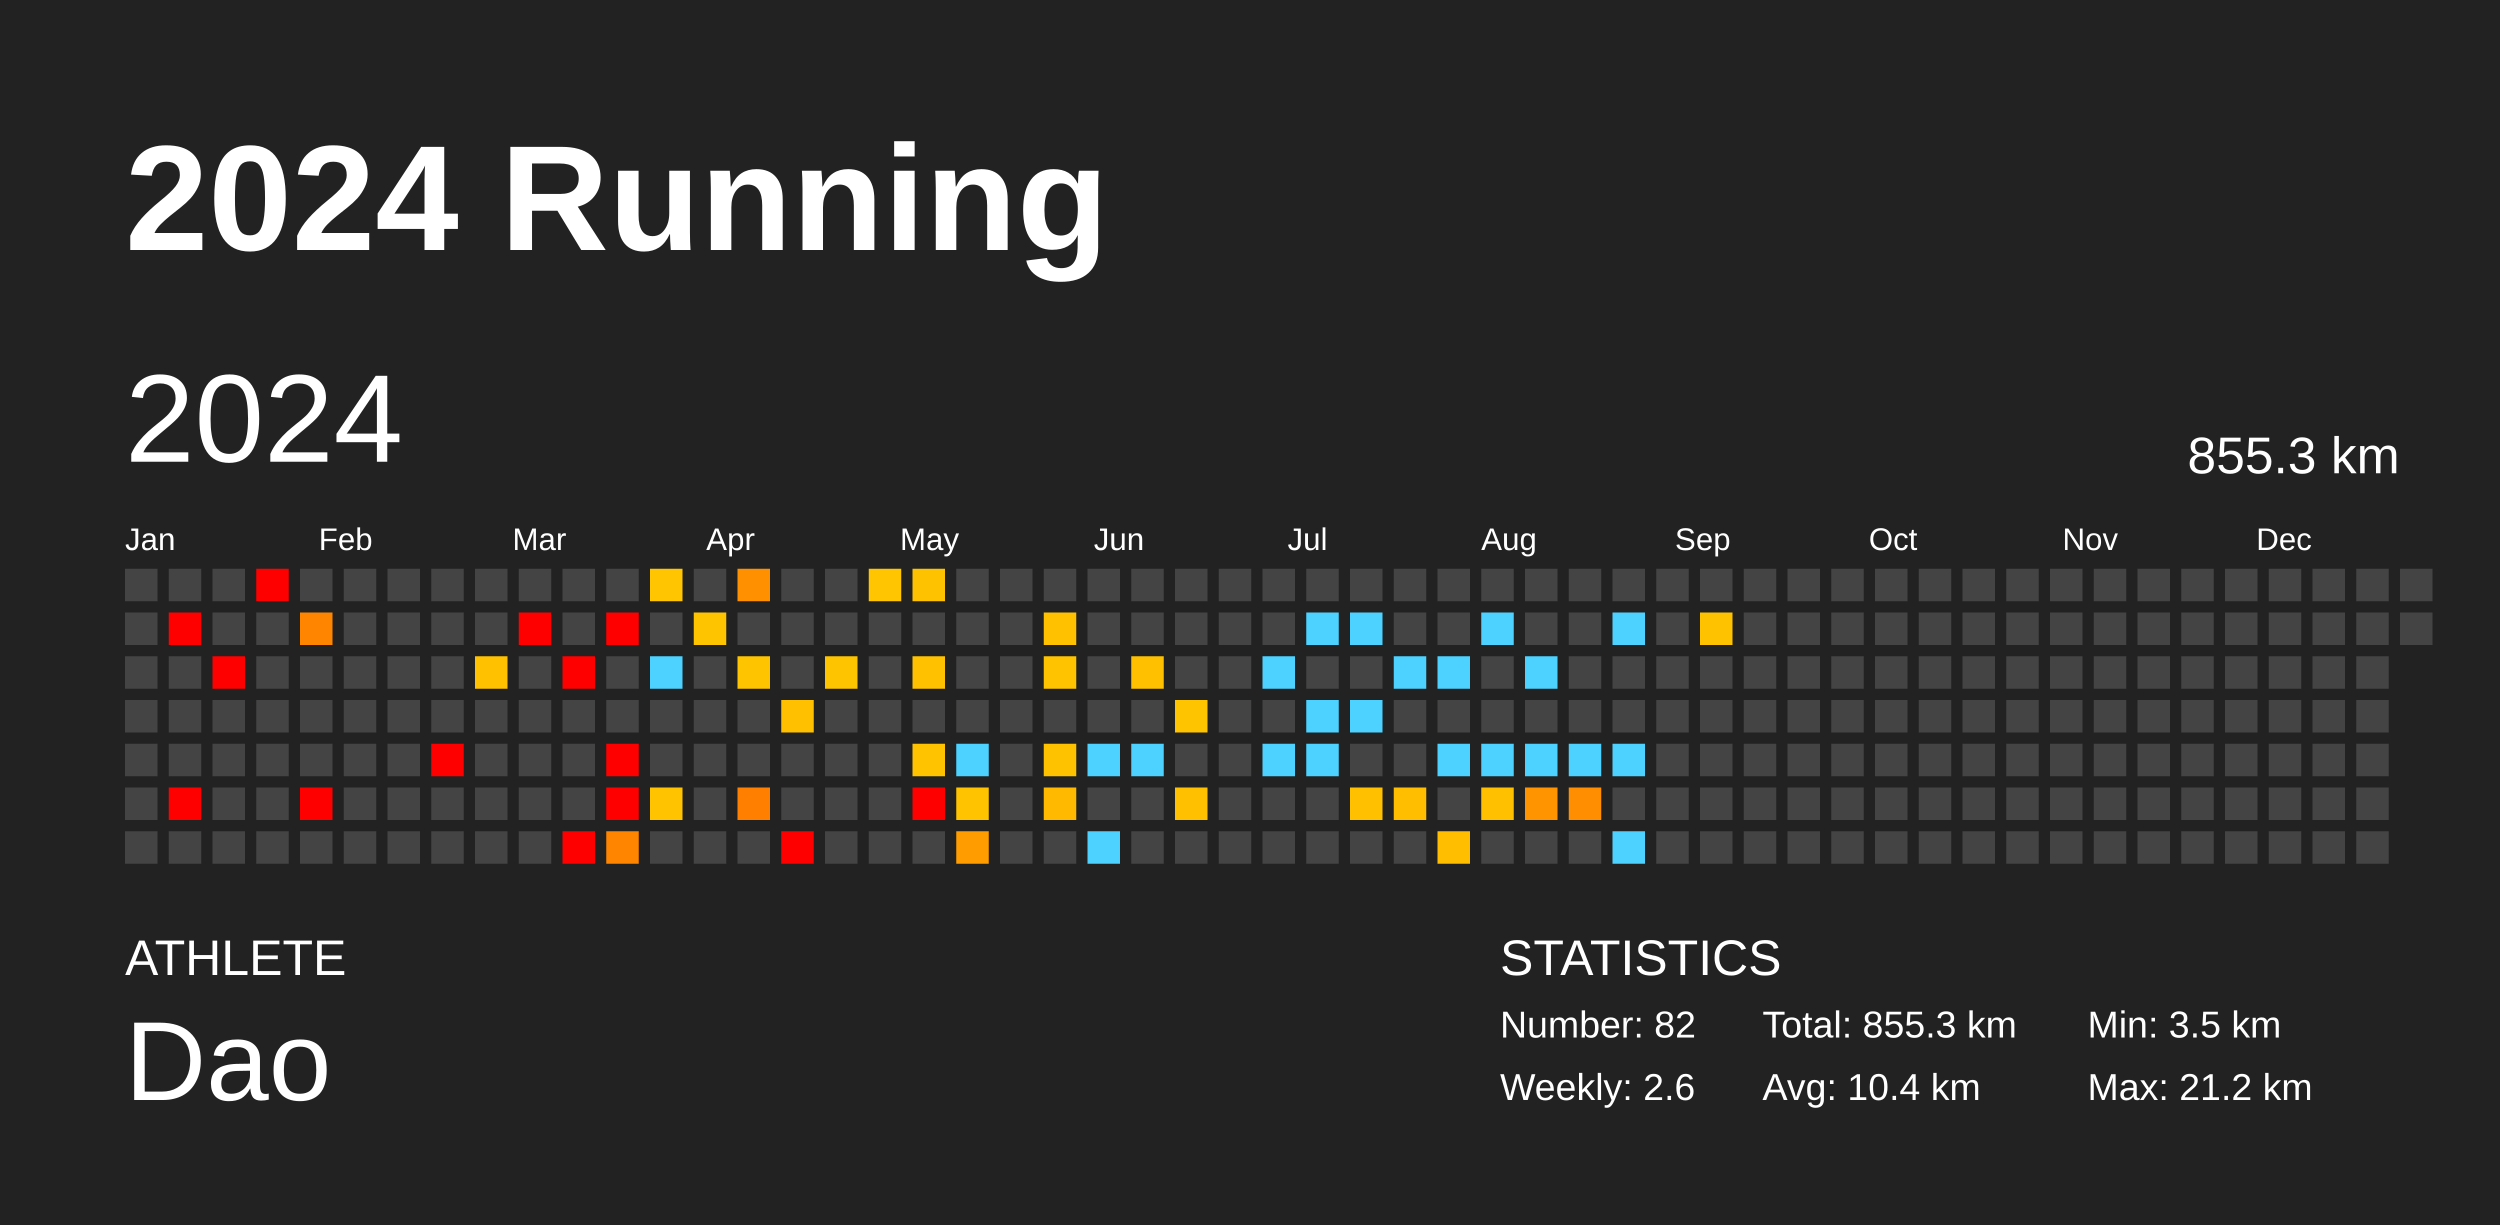
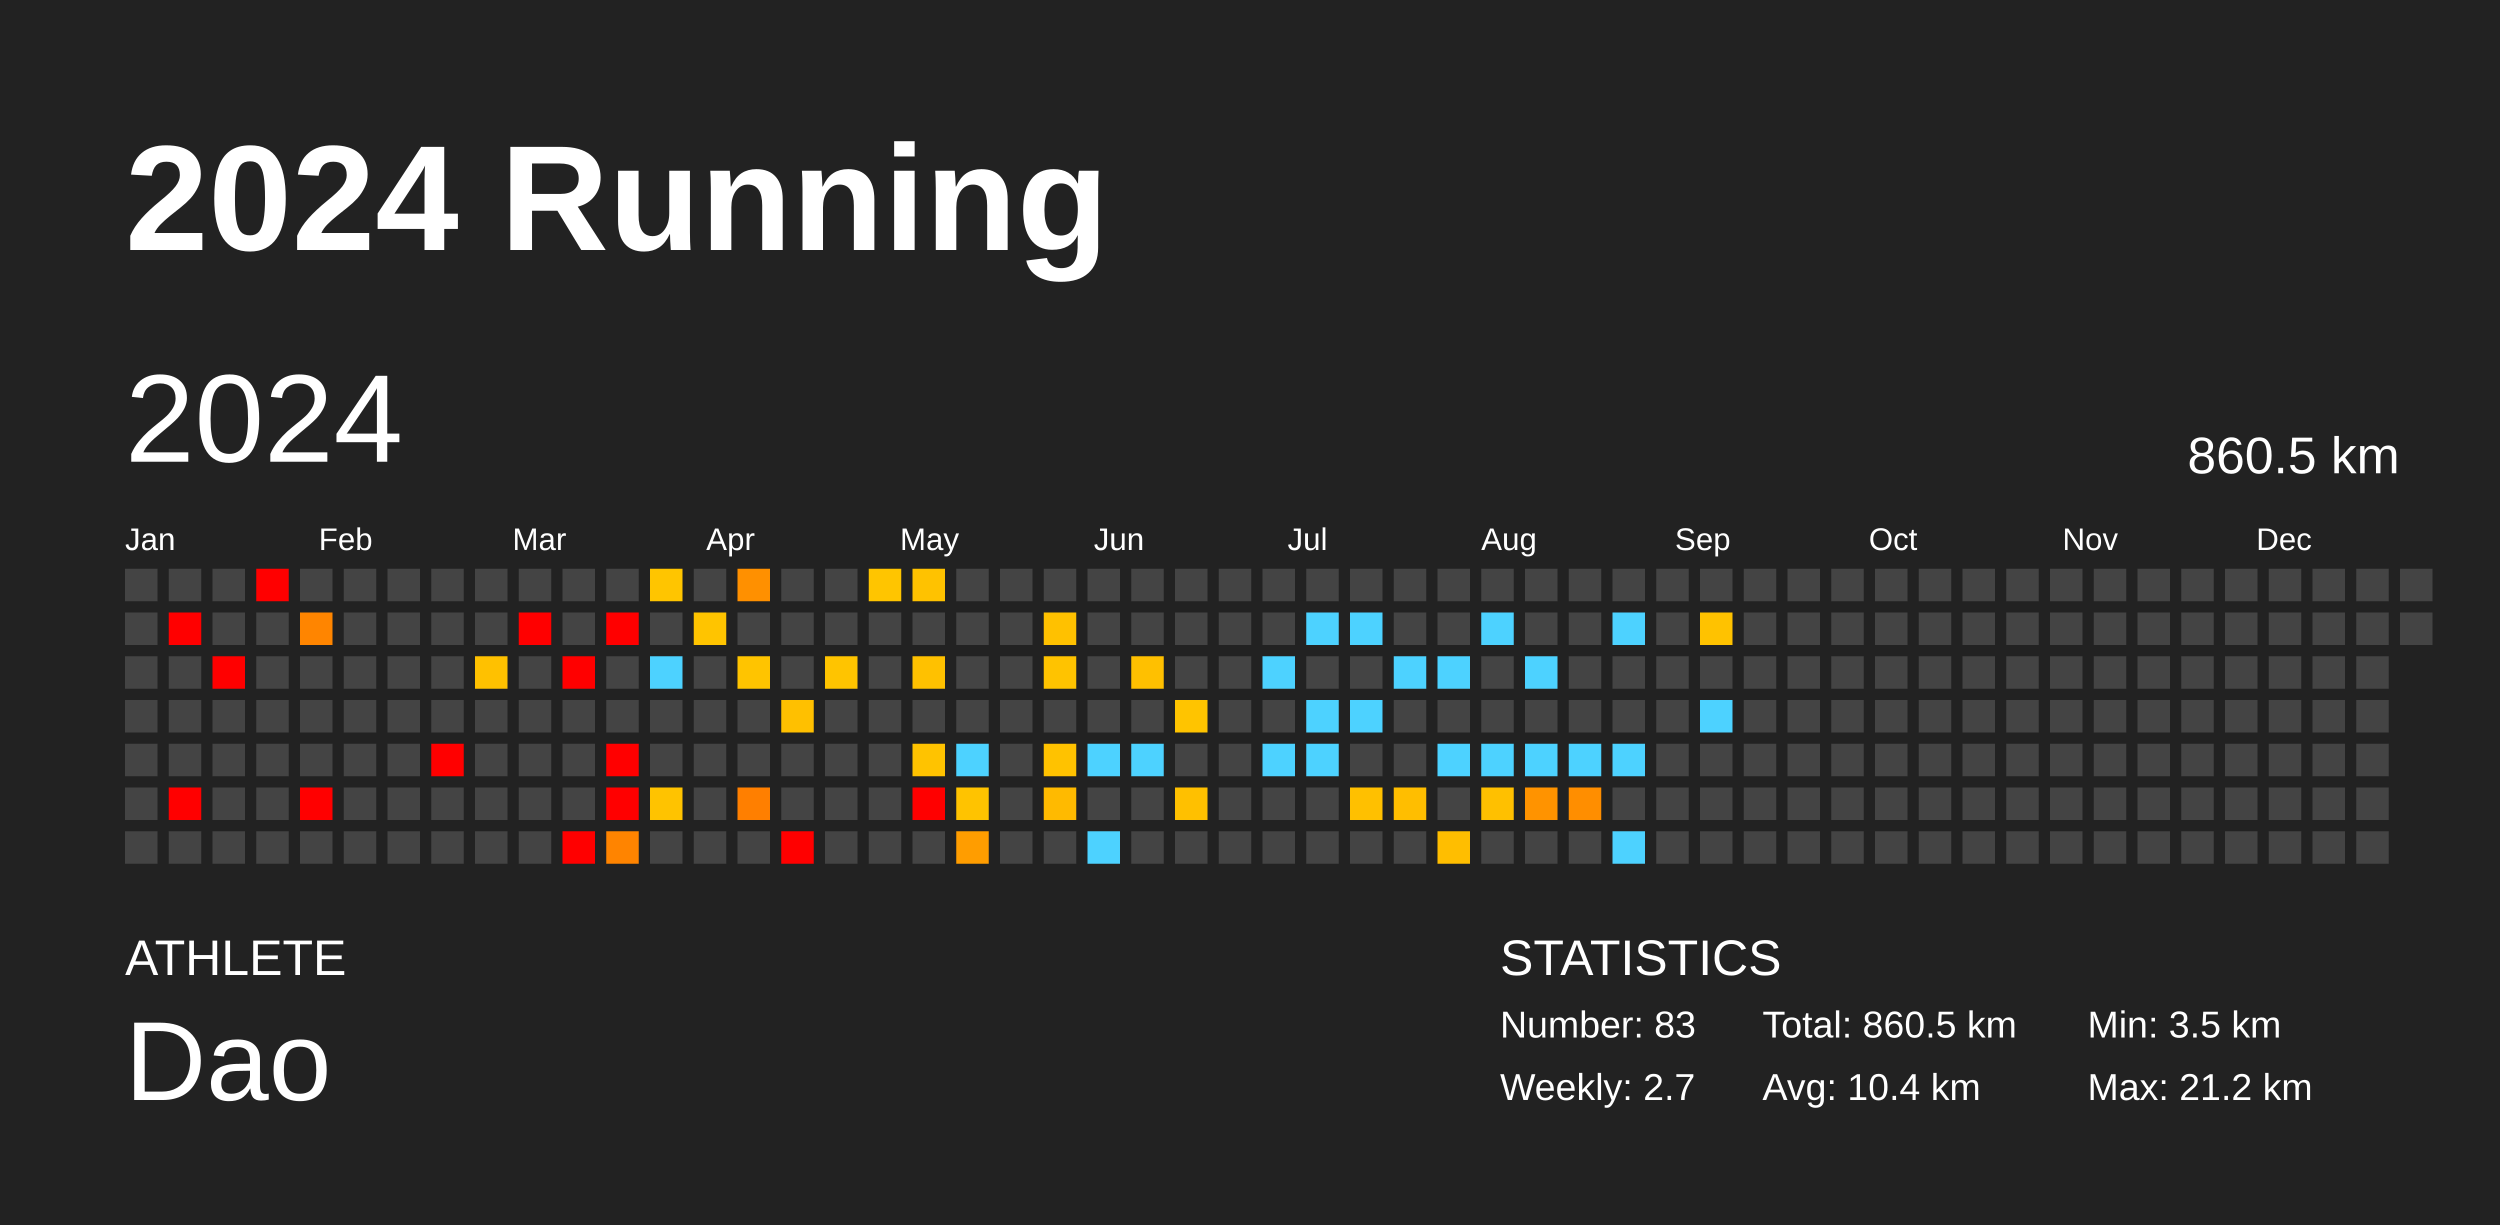
<svg xmlns="http://www.w3.org/2000/svg" baseProfile="full" height="98mm" version="1.1" viewBox="0,0,200,98" width="200mm">
  <defs />
  <rect fill="#222222" height="98" width="200" x="0" y="0" />
  <text fill="#FFFFFF" style="font-size:12px; font-family:Arial; font-weight:bold;" x="10" y="20">2024 Running</text>
  <text fill="#FFFFFF" style="font-size:4px; font-family:Arial" x="10" y="78">ATHLETE</text>
  <text fill="#FFFFFF" style="font-size:9px; font-family:Arial" x="10" y="88">Dao</text>
  <text fill="#FFFFFF" style="font-size:4px; font-family:Arial" x="120" y="78">STATISTICS</text>
-   <text fill="#FFFFFF" style="font-size:3px; font-family:Arial" x="120" y="83">Number: 82</text>
-   <text fill="#FFFFFF" style="font-size:3px; font-family:Arial" x="120" y="88">Weekly: 2.6</text>
-   <text fill="#FFFFFF" style="font-size:3px; font-family:Arial" x="141" y="83">Total: 855.3 km</text>
+   <text fill="#FFFFFF" style="font-size:3px; font-family:Arial" x="120" y="83">Number: 83</text>
+   <text fill="#FFFFFF" style="font-size:3px; font-family:Arial" x="120" y="88">Weekly: 2.7</text>
+   <text fill="#FFFFFF" style="font-size:3px; font-family:Arial" x="141" y="83">Total: 860.5 km</text>
  <text fill="#FFFFFF" style="font-size:3px; font-family:Arial" x="141" y="88">Avg: 10.4 km</text>
  <text fill="#FFFFFF" style="font-size:3px; font-family:Arial" x="167" y="83">Min: 3.5 km</text>
  <text fill="#FFFFFF" style="font-size:3px; font-family:Arial" x="167" y="88">Max: 21.2 km</text>
  <text dominant-baseline="hanging" fill="#FFFFFF" style="font-size:10.0px; font-family:Arial;" x="10" y="30">2024</text>
-   <text dominant-baseline="hanging" fill="#FFFFFF" style="font-size:4.125px; font-family:Arial;" x="175" y="35">855.3 km</text>
+   <text dominant-baseline="hanging" fill="#FFFFFF" style="font-size:4.125px; font-family:Arial;" x="175" y="35">860.5 km</text>
  <text fill="#FFFFFF" style="font-size:2.5px; font-family:Arial" x="10.0" y="44">Jan</text>
  <text fill="#FFFFFF" style="font-size:2.5px; font-family:Arial" x="25.5" y="44">Feb</text>
  <text fill="#FFFFFF" style="font-size:2.5px; font-family:Arial" x="41.0" y="44">Mar</text>
  <text fill="#FFFFFF" style="font-size:2.5px; font-family:Arial" x="56.5" y="44">Apr</text>
  <text fill="#FFFFFF" style="font-size:2.5px; font-family:Arial" x="72.0" y="44">May</text>
  <text fill="#FFFFFF" style="font-size:2.5px; font-family:Arial" x="87.5" y="44">Jun</text>
  <text fill="#FFFFFF" style="font-size:2.5px; font-family:Arial" x="103.0" y="44">Jul</text>
  <text fill="#FFFFFF" style="font-size:2.5px; font-family:Arial" x="118.5" y="44">Aug</text>
  <text fill="#FFFFFF" style="font-size:2.5px; font-family:Arial" x="134.0" y="44">Sep</text>
  <text fill="#FFFFFF" style="font-size:2.5px; font-family:Arial" x="149.5" y="44">Oct</text>
  <text fill="#FFFFFF" style="font-size:2.5px; font-family:Arial" x="165.0" y="44">Nov</text>
  <text fill="#FFFFFF" style="font-size:2.5px; font-family:Arial" x="180.5" y="44">Dec</text>
  <rect fill="#444444" height="2.6" width="2.6" x="10.0" y="45.5" />
  <rect fill="#444444" height="2.6" width="2.6" x="10.0" y="49.0" />
  <rect fill="#444444" height="2.6" width="2.6" x="10.0" y="52.5" />
  <rect fill="#444444" height="2.6" width="2.6" x="10.0" y="56.0" />
  <rect fill="#444444" height="2.6" width="2.6" x="10.0" y="59.5" />
  <rect fill="#444444" height="2.6" width="2.6" x="10.0" y="63.0" />
  <rect fill="#444444" height="2.6" width="2.6" x="10.0" y="66.5" />
  <rect fill="#444444" height="2.6" width="2.6" x="13.5" y="45.5" />
  <rect fill="red" height="2.6" width="2.6" x="13.5" y="49.0" />
  <rect fill="#444444" height="2.6" width="2.6" x="13.5" y="52.5" />
  <rect fill="#444444" height="2.6" width="2.6" x="13.5" y="56.0" />
  <rect fill="#444444" height="2.6" width="2.6" x="13.5" y="59.5" />
  <rect fill="red" height="2.6" width="2.6" x="13.5" y="63.0" />
  <rect fill="#444444" height="2.6" width="2.6" x="13.5" y="66.5" />
  <rect fill="#444444" height="2.6" width="2.6" x="17.0" y="45.5" />
  <rect fill="#444444" height="2.6" width="2.6" x="17.0" y="49.0" />
  <rect fill="red" height="2.6" width="2.6" x="17.0" y="52.5" />
  <rect fill="#444444" height="2.6" width="2.6" x="17.0" y="56.0" />
  <rect fill="#444444" height="2.6" width="2.6" x="17.0" y="59.5" />
  <rect fill="#444444" height="2.6" width="2.6" x="17.0" y="63.0" />
  <rect fill="#444444" height="2.6" width="2.6" x="17.0" y="66.5" />
  <rect fill="red" height="2.6" width="2.6" x="20.5" y="45.5" />
  <rect fill="#444444" height="2.6" width="2.6" x="20.5" y="49.0" />
  <rect fill="#444444" height="2.6" width="2.6" x="20.5" y="52.5" />
  <rect fill="#444444" height="2.6" width="2.6" x="20.5" y="56.0" />
  <rect fill="#444444" height="2.6" width="2.6" x="20.5" y="59.5" />
  <rect fill="#444444" height="2.6" width="2.6" x="20.5" y="63.0" />
  <rect fill="#444444" height="2.6" width="2.6" x="20.5" y="66.5" />
  <rect fill="#444444" height="2.6" width="2.6" x="24.0" y="45.5" />
  <rect fill="#ff8500" height="2.6" width="2.6" x="24.0" y="49.0" />
  <rect fill="#444444" height="2.6" width="2.6" x="24.0" y="52.5" />
  <rect fill="#444444" height="2.6" width="2.6" x="24.0" y="56.0" />
  <rect fill="#444444" height="2.6" width="2.6" x="24.0" y="59.5" />
  <rect fill="red" height="2.6" width="2.6" x="24.0" y="63.0" />
  <rect fill="#444444" height="2.6" width="2.6" x="24.0" y="66.5" />
  <rect fill="#444444" height="2.6" width="2.6" x="27.5" y="45.5" />
  <rect fill="#444444" height="2.6" width="2.6" x="27.5" y="49.0" />
  <rect fill="#444444" height="2.6" width="2.6" x="27.5" y="52.5" />
  <rect fill="#444444" height="2.6" width="2.6" x="27.5" y="56.0" />
  <rect fill="#444444" height="2.6" width="2.6" x="27.5" y="59.5" />
  <rect fill="#444444" height="2.6" width="2.6" x="27.5" y="63.0" />
  <rect fill="#444444" height="2.6" width="2.6" x="27.5" y="66.5" />
  <rect fill="#444444" height="2.6" width="2.6" x="31.0" y="45.5" />
  <rect fill="#444444" height="2.6" width="2.6" x="31.0" y="49.0" />
  <rect fill="#444444" height="2.6" width="2.6" x="31.0" y="52.5" />
  <rect fill="#444444" height="2.6" width="2.6" x="31.0" y="56.0" />
  <rect fill="#444444" height="2.6" width="2.6" x="31.0" y="59.5" />
  <rect fill="#444444" height="2.6" width="2.6" x="31.0" y="63.0" />
  <rect fill="#444444" height="2.6" width="2.6" x="31.0" y="66.5" />
  <rect fill="#444444" height="2.6" width="2.6" x="34.5" y="45.5" />
  <rect fill="#444444" height="2.6" width="2.6" x="34.5" y="49.0" />
  <rect fill="#444444" height="2.6" width="2.6" x="34.5" y="52.5" />
  <rect fill="#444444" height="2.6" width="2.6" x="34.5" y="56.0" />
  <rect fill="red" height="2.6" width="2.6" x="34.5" y="59.5" />
  <rect fill="#444444" height="2.6" width="2.6" x="34.5" y="63.0" />
  <rect fill="#444444" height="2.6" width="2.6" x="34.5" y="66.5" />
  <rect fill="#444444" height="2.6" width="2.6" x="38.0" y="45.5" />
  <rect fill="#444444" height="2.6" width="2.6" x="38.0" y="49.0" />
  <rect fill="#ffc100" height="2.6" width="2.6" x="38.0" y="52.5" />
  <rect fill="#444444" height="2.6" width="2.6" x="38.0" y="56.0" />
  <rect fill="#444444" height="2.6" width="2.6" x="38.0" y="59.5" />
  <rect fill="#444444" height="2.6" width="2.6" x="38.0" y="63.0" />
  <rect fill="#444444" height="2.6" width="2.6" x="38.0" y="66.5" />
  <rect fill="#444444" height="2.6" width="2.6" x="41.5" y="45.5" />
  <rect fill="red" height="2.6" width="2.6" x="41.5" y="49.0" />
  <rect fill="#444444" height="2.6" width="2.6" x="41.5" y="52.5" />
  <rect fill="#444444" height="2.6" width="2.6" x="41.5" y="56.0" />
  <rect fill="#444444" height="2.6" width="2.6" x="41.5" y="59.5" />
  <rect fill="#444444" height="2.6" width="2.6" x="41.5" y="63.0" />
  <rect fill="#444444" height="2.6" width="2.6" x="41.5" y="66.5" />
  <rect fill="#444444" height="2.6" width="2.6" x="45.0" y="45.5" />
  <rect fill="#444444" height="2.6" width="2.6" x="45.0" y="49.0" />
  <rect fill="red" height="2.6" width="2.6" x="45.0" y="52.5" />
  <rect fill="#444444" height="2.6" width="2.6" x="45.0" y="56.0" />
  <rect fill="#444444" height="2.6" width="2.6" x="45.0" y="59.5" />
  <rect fill="#444444" height="2.6" width="2.6" x="45.0" y="63.0" />
  <rect fill="red" height="2.6" width="2.6" x="45.0" y="66.5" />
  <rect fill="#444444" height="2.6" width="2.6" x="48.5" y="45.5" />
  <rect fill="red" height="2.6" width="2.6" x="48.5" y="49.0" />
  <rect fill="#444444" height="2.6" width="2.6" x="48.5" y="52.5" />
  <rect fill="#444444" height="2.6" width="2.6" x="48.5" y="56.0" />
  <rect fill="red" height="2.6" width="2.6" x="48.5" y="59.5" />
  <rect fill="red" height="2.6" width="2.6" x="48.5" y="63.0" />
  <rect fill="#ff8400" height="2.6" width="2.6" x="48.5" y="66.5" />
  <rect fill="#ffc500" height="2.6" width="2.6" x="52.0" y="45.5" />
  <rect fill="#444444" height="2.6" width="2.6" x="52.0" y="49.0" />
  <rect fill="#4dd2ff" height="2.6" width="2.6" x="52.0" y="52.5" />
  <rect fill="#444444" height="2.6" width="2.6" x="52.0" y="56.0" />
  <rect fill="#444444" height="2.6" width="2.6" x="52.0" y="59.5" />
  <rect fill="#ffc300" height="2.6" width="2.6" x="52.0" y="63.0" />
  <rect fill="#444444" height="2.6" width="2.6" x="52.0" y="66.5" />
  <rect fill="#444444" height="2.6" width="2.6" x="55.5" y="45.5" />
  <rect fill="#ffc400" height="2.6" width="2.6" x="55.5" y="49.0" />
  <rect fill="#444444" height="2.6" width="2.6" x="55.5" y="52.5" />
  <rect fill="#444444" height="2.6" width="2.6" x="55.5" y="56.0" />
  <rect fill="#444444" height="2.6" width="2.6" x="55.5" y="59.5" />
  <rect fill="#444444" height="2.6" width="2.6" x="55.5" y="63.0" />
  <rect fill="#444444" height="2.6" width="2.6" x="55.5" y="66.5" />
  <rect fill="#ff9000" height="2.6" width="2.6" x="59.0" y="45.5" />
  <rect fill="#444444" height="2.6" width="2.6" x="59.0" y="49.0" />
  <rect fill="#ffc400" height="2.6" width="2.6" x="59.0" y="52.5" />
  <rect fill="#444444" height="2.6" width="2.6" x="59.0" y="56.0" />
  <rect fill="#444444" height="2.6" width="2.6" x="59.0" y="59.5" />
  <rect fill="#ff7f00" height="2.6" width="2.6" x="59.0" y="63.0" />
  <rect fill="#444444" height="2.6" width="2.6" x="59.0" y="66.5" />
  <rect fill="#444444" height="2.6" width="2.6" x="62.5" y="45.5" />
  <rect fill="#444444" height="2.6" width="2.6" x="62.5" y="49.0" />
  <rect fill="#444444" height="2.6" width="2.6" x="62.5" y="52.5" />
  <rect fill="#ffc000" height="2.6" width="2.6" x="62.5" y="56.0" />
  <rect fill="#444444" height="2.6" width="2.6" x="62.5" y="59.5" />
  <rect fill="#444444" height="2.6" width="2.6" x="62.5" y="63.0" />
  <rect fill="red" height="2.6" width="2.6" x="62.5" y="66.5" />
  <rect fill="#444444" height="2.6" width="2.6" x="66.0" y="45.5" />
  <rect fill="#444444" height="2.6" width="2.6" x="66.0" y="49.0" />
  <rect fill="#ffc400" height="2.6" width="2.6" x="66.0" y="52.5" />
  <rect fill="#444444" height="2.6" width="2.6" x="66.0" y="56.0" />
  <rect fill="#444444" height="2.6" width="2.6" x="66.0" y="59.5" />
  <rect fill="#444444" height="2.6" width="2.6" x="66.0" y="63.0" />
  <rect fill="#444444" height="2.6" width="2.6" x="66.0" y="66.5" />
  <rect fill="#ffc500" height="2.6" width="2.6" x="69.5" y="45.5" />
  <rect fill="#444444" height="2.6" width="2.6" x="69.5" y="49.0" />
  <rect fill="#444444" height="2.6" width="2.6" x="69.5" y="52.5" />
  <rect fill="#444444" height="2.6" width="2.6" x="69.5" y="56.0" />
  <rect fill="#444444" height="2.6" width="2.6" x="69.5" y="59.5" />
  <rect fill="#444444" height="2.6" width="2.6" x="69.5" y="63.0" />
  <rect fill="#444444" height="2.6" width="2.6" x="69.5" y="66.5" />
  <rect fill="#ffc200" height="2.6" width="2.6" x="73.0" y="45.5" />
  <rect fill="#444444" height="2.6" width="2.6" x="73.0" y="49.0" />
  <rect fill="#ffc100" height="2.6" width="2.6" x="73.0" y="52.5" />
  <rect fill="#444444" height="2.6" width="2.6" x="73.0" y="56.0" />
  <rect fill="#ffc300" height="2.6" width="2.6" x="73.0" y="59.5" />
  <rect fill="red" height="2.6" width="2.6" x="73.0" y="63.0" />
  <rect fill="#444444" height="2.6" width="2.6" x="73.0" y="66.5" />
  <rect fill="#444444" height="2.6" width="2.6" x="76.5" y="45.5" />
  <rect fill="#444444" height="2.6" width="2.6" x="76.5" y="49.0" />
  <rect fill="#444444" height="2.6" width="2.6" x="76.5" y="52.5" />
  <rect fill="#444444" height="2.6" width="2.6" x="76.5" y="56.0" />
  <rect fill="#4dd2ff" height="2.6" width="2.6" x="76.5" y="59.5" />
  <rect fill="#ffc300" height="2.6" width="2.6" x="76.5" y="63.0" />
  <rect fill="#ff9d00" height="2.6" width="2.6" x="76.5" y="66.5" />
  <rect fill="#444444" height="2.6" width="2.6" x="80.0" y="45.5" />
  <rect fill="#444444" height="2.6" width="2.6" x="80.0" y="49.0" />
  <rect fill="#444444" height="2.6" width="2.6" x="80.0" y="52.5" />
  <rect fill="#444444" height="2.6" width="2.6" x="80.0" y="56.0" />
  <rect fill="#444444" height="2.6" width="2.6" x="80.0" y="59.5" />
  <rect fill="#444444" height="2.6" width="2.6" x="80.0" y="63.0" />
  <rect fill="#444444" height="2.6" width="2.6" x="80.0" y="66.5" />
  <rect fill="#444444" height="2.6" width="2.6" x="83.5" y="45.5" />
  <rect fill="#ffc100" height="2.6" width="2.6" x="83.5" y="49.0" />
  <rect fill="#ffc300" height="2.6" width="2.6" x="83.5" y="52.5" />
  <rect fill="#444444" height="2.6" width="2.6" x="83.5" y="56.0" />
  <rect fill="#ffc200" height="2.6" width="2.6" x="83.5" y="59.5" />
  <rect fill="#ffba00" height="2.6" width="2.6" x="83.5" y="63.0" />
  <rect fill="#444444" height="2.6" width="2.6" x="83.5" y="66.5" />
  <rect fill="#444444" height="2.6" width="2.6" x="87.0" y="45.5" />
  <rect fill="#444444" height="2.6" width="2.6" x="87.0" y="49.0" />
  <rect fill="#444444" height="2.6" width="2.6" x="87.0" y="52.5" />
  <rect fill="#444444" height="2.6" width="2.6" x="87.0" y="56.0" />
  <rect fill="#4dd2ff" height="2.6" width="2.6" x="87.0" y="59.5" />
  <rect fill="#444444" height="2.6" width="2.6" x="87.0" y="63.0" />
  <rect fill="#4dd2ff" height="2.6" width="2.6" x="87.0" y="66.5" />
  <rect fill="#444444" height="2.6" width="2.6" x="90.5" y="45.5" />
  <rect fill="#444444" height="2.6" width="2.6" x="90.5" y="49.0" />
  <rect fill="#ffc000" height="2.6" width="2.6" x="90.5" y="52.5" />
  <rect fill="#444444" height="2.6" width="2.6" x="90.5" y="56.0" />
  <rect fill="#4dd2ff" height="2.6" width="2.6" x="90.5" y="59.5" />
  <rect fill="#444444" height="2.6" width="2.6" x="90.5" y="63.0" />
  <rect fill="#444444" height="2.6" width="2.6" x="90.5" y="66.5" />
  <rect fill="#444444" height="2.6" width="2.6" x="94.0" y="45.5" />
  <rect fill="#444444" height="2.6" width="2.6" x="94.0" y="49.0" />
  <rect fill="#444444" height="2.6" width="2.6" x="94.0" y="52.5" />
  <rect fill="#ffc400" height="2.6" width="2.6" x="94.0" y="56.0" />
  <rect fill="#444444" height="2.6" width="2.6" x="94.0" y="59.5" />
  <rect fill="#ffc000" height="2.6" width="2.6" x="94.0" y="63.0" />
  <rect fill="#444444" height="2.6" width="2.6" x="94.0" y="66.5" />
  <rect fill="#444444" height="2.6" width="2.6" x="97.5" y="45.5" />
  <rect fill="#444444" height="2.6" width="2.6" x="97.5" y="49.0" />
  <rect fill="#444444" height="2.6" width="2.6" x="97.5" y="52.5" />
  <rect fill="#444444" height="2.6" width="2.6" x="97.5" y="56.0" />
  <rect fill="#444444" height="2.6" width="2.6" x="97.5" y="59.5" />
  <rect fill="#444444" height="2.6" width="2.6" x="97.5" y="63.0" />
  <rect fill="#444444" height="2.6" width="2.6" x="97.5" y="66.5" />
  <rect fill="#444444" height="2.6" width="2.6" x="101.0" y="45.5" />
  <rect fill="#444444" height="2.6" width="2.6" x="101.0" y="49.0" />
  <rect fill="#4dd2ff" height="2.6" width="2.6" x="101.0" y="52.5" />
  <rect fill="#444444" height="2.6" width="2.6" x="101.0" y="56.0" />
  <rect fill="#4dd2ff" height="2.6" width="2.6" x="101.0" y="59.5" />
  <rect fill="#444444" height="2.6" width="2.6" x="101.0" y="63.0" />
  <rect fill="#444444" height="2.6" width="2.6" x="101.0" y="66.5" />
  <rect fill="#444444" height="2.6" width="2.6" x="104.5" y="45.5" />
  <rect fill="#4dd2ff" height="2.6" width="2.6" x="104.5" y="49.0" />
  <rect fill="#444444" height="2.6" width="2.6" x="104.5" y="52.5" />
  <rect fill="#4dd2ff" height="2.6" width="2.6" x="104.5" y="56.0" />
  <rect fill="#4dd2ff" height="2.6" width="2.6" x="104.5" y="59.5" />
  <rect fill="#444444" height="2.6" width="2.6" x="104.5" y="63.0" />
  <rect fill="#444444" height="2.6" width="2.6" x="104.5" y="66.5" />
  <rect fill="#444444" height="2.6" width="2.6" x="108.0" y="45.5" />
  <rect fill="#4dd2ff" height="2.6" width="2.6" x="108.0" y="49.0" />
  <rect fill="#444444" height="2.6" width="2.6" x="108.0" y="52.5" />
  <rect fill="#4dd2ff" height="2.6" width="2.6" x="108.0" y="56.0" />
  <rect fill="#444444" height="2.6" width="2.6" x="108.0" y="59.5" />
  <rect fill="#ffc000" height="2.6" width="2.6" x="108.0" y="63.0" />
  <rect fill="#444444" height="2.6" width="2.6" x="108.0" y="66.5" />
  <rect fill="#444444" height="2.6" width="2.6" x="111.5" y="45.5" />
  <rect fill="#444444" height="2.6" width="2.6" x="111.5" y="49.0" />
  <rect fill="#4dd2ff" height="2.6" width="2.6" x="111.5" y="52.5" />
  <rect fill="#444444" height="2.6" width="2.6" x="111.5" y="56.0" />
  <rect fill="#444444" height="2.6" width="2.6" x="111.5" y="59.5" />
  <rect fill="#ffbe00" height="2.6" width="2.6" x="111.5" y="63.0" />
  <rect fill="#444444" height="2.6" width="2.6" x="111.5" y="66.5" />
  <rect fill="#444444" height="2.6" width="2.6" x="115.0" y="45.5" />
  <rect fill="#444444" height="2.6" width="2.6" x="115.0" y="49.0" />
  <rect fill="#4dd2ff" height="2.6" width="2.6" x="115.0" y="52.5" />
  <rect fill="#444444" height="2.6" width="2.6" x="115.0" y="56.0" />
  <rect fill="#4dd2ff" height="2.6" width="2.6" x="115.0" y="59.5" />
  <rect fill="#444444" height="2.6" width="2.6" x="115.0" y="63.0" />
  <rect fill="#ffbe00" height="2.6" width="2.6" x="115.0" y="66.5" />
  <rect fill="#444444" height="2.6" width="2.6" x="118.5" y="45.5" />
  <rect fill="#4dd2ff" height="2.6" width="2.6" x="118.5" y="49.0" />
  <rect fill="#444444" height="2.6" width="2.6" x="118.5" y="52.5" />
  <rect fill="#444444" height="2.6" width="2.6" x="118.5" y="56.0" />
  <rect fill="#4dd2ff" height="2.6" width="2.6" x="118.5" y="59.5" />
  <rect fill="#ffc000" height="2.6" width="2.6" x="118.5" y="63.0" />
  <rect fill="#444444" height="2.6" width="2.6" x="118.5" y="66.5" />
  <rect fill="#444444" height="2.6" width="2.6" x="122.0" y="45.5" />
  <rect fill="#444444" height="2.6" width="2.6" x="122.0" y="49.0" />
  <rect fill="#4dd2ff" height="2.6" width="2.6" x="122.0" y="52.5" />
  <rect fill="#444444" height="2.6" width="2.6" x="122.0" y="56.0" />
  <rect fill="#4dd2ff" height="2.6" width="2.6" x="122.0" y="59.5" />
  <rect fill="#ff9300" height="2.6" width="2.6" x="122.0" y="63.0" />
  <rect fill="#444444" height="2.6" width="2.6" x="122.0" y="66.5" />
  <rect fill="#444444" height="2.6" width="2.6" x="125.5" y="45.5" />
  <rect fill="#444444" height="2.6" width="2.6" x="125.5" y="49.0" />
  <rect fill="#444444" height="2.6" width="2.6" x="125.5" y="52.5" />
  <rect fill="#444444" height="2.6" width="2.6" x="125.5" y="56.0" />
  <rect fill="#4dd2ff" height="2.6" width="2.6" x="125.5" y="59.5" />
  <rect fill="#ff8e00" height="2.6" width="2.6" x="125.5" y="63.0" />
  <rect fill="#444444" height="2.6" width="2.6" x="125.5" y="66.5" />
  <rect fill="#444444" height="2.6" width="2.6" x="129.0" y="45.5" />
  <rect fill="#4dd2ff" height="2.6" width="2.6" x="129.0" y="49.0" />
  <rect fill="#444444" height="2.6" width="2.6" x="129.0" y="52.5" />
  <rect fill="#444444" height="2.6" width="2.6" x="129.0" y="56.0" />
  <rect fill="#4dd2ff" height="2.6" width="2.6" x="129.0" y="59.5" />
  <rect fill="#444444" height="2.6" width="2.6" x="129.0" y="63.0" />
  <rect fill="#4dd2ff" height="2.6" width="2.6" x="129.0" y="66.5" />
  <rect fill="#444444" height="2.6" width="2.6" x="132.5" y="45.5" />
  <rect fill="#444444" height="2.6" width="2.6" x="132.5" y="49.0" />
  <rect fill="#444444" height="2.6" width="2.6" x="132.5" y="52.5" />
  <rect fill="#444444" height="2.6" width="2.6" x="132.5" y="56.0" />
  <rect fill="#444444" height="2.6" width="2.6" x="132.5" y="59.5" />
  <rect fill="#444444" height="2.6" width="2.6" x="132.5" y="63.0" />
  <rect fill="#444444" height="2.6" width="2.6" x="132.5" y="66.5" />
  <rect fill="#444444" height="2.6" width="2.6" x="136.0" y="45.5" />
  <rect fill="#ffc200" height="2.6" width="2.6" x="136.0" y="49.0" />
  <rect fill="#444444" height="2.6" width="2.6" x="136.0" y="52.5" />
-   <rect fill="#444444" height="2.6" width="2.6" x="136.0" y="56.0" />
+   <rect fill="#4dd2ff" height="2.6" width="2.6" x="136.0" y="56.0" />
  <rect fill="#444444" height="2.6" width="2.6" x="136.0" y="59.5" />
  <rect fill="#444444" height="2.6" width="2.6" x="136.0" y="63.0" />
  <rect fill="#444444" height="2.6" width="2.6" x="136.0" y="66.5" />
  <rect fill="#444444" height="2.6" width="2.6" x="139.5" y="45.5" />
  <rect fill="#444444" height="2.6" width="2.6" x="139.5" y="49.0" />
  <rect fill="#444444" height="2.6" width="2.6" x="139.5" y="52.5" />
  <rect fill="#444444" height="2.6" width="2.6" x="139.5" y="56.0" />
  <rect fill="#444444" height="2.6" width="2.6" x="139.5" y="59.5" />
  <rect fill="#444444" height="2.6" width="2.6" x="139.5" y="63.0" />
  <rect fill="#444444" height="2.6" width="2.6" x="139.5" y="66.5" />
  <rect fill="#444444" height="2.6" width="2.6" x="143.0" y="45.5" />
  <rect fill="#444444" height="2.6" width="2.6" x="143.0" y="49.0" />
  <rect fill="#444444" height="2.6" width="2.6" x="143.0" y="52.5" />
  <rect fill="#444444" height="2.6" width="2.6" x="143.0" y="56.0" />
  <rect fill="#444444" height="2.6" width="2.6" x="143.0" y="59.5" />
  <rect fill="#444444" height="2.6" width="2.6" x="143.0" y="63.0" />
  <rect fill="#444444" height="2.6" width="2.6" x="143.0" y="66.5" />
  <rect fill="#444444" height="2.6" width="2.6" x="146.5" y="45.5" />
  <rect fill="#444444" height="2.6" width="2.6" x="146.5" y="49.0" />
  <rect fill="#444444" height="2.6" width="2.6" x="146.5" y="52.5" />
  <rect fill="#444444" height="2.6" width="2.6" x="146.5" y="56.0" />
  <rect fill="#444444" height="2.6" width="2.6" x="146.5" y="59.5" />
  <rect fill="#444444" height="2.6" width="2.6" x="146.5" y="63.0" />
  <rect fill="#444444" height="2.6" width="2.6" x="146.5" y="66.5" />
  <rect fill="#444444" height="2.6" width="2.6" x="150.0" y="45.5" />
  <rect fill="#444444" height="2.6" width="2.6" x="150.0" y="49.0" />
  <rect fill="#444444" height="2.6" width="2.6" x="150.0" y="52.5" />
  <rect fill="#444444" height="2.6" width="2.6" x="150.0" y="56.0" />
  <rect fill="#444444" height="2.6" width="2.6" x="150.0" y="59.5" />
  <rect fill="#444444" height="2.6" width="2.6" x="150.0" y="63.0" />
  <rect fill="#444444" height="2.6" width="2.6" x="150.0" y="66.5" />
  <rect fill="#444444" height="2.6" width="2.6" x="153.5" y="45.5" />
  <rect fill="#444444" height="2.6" width="2.6" x="153.5" y="49.0" />
  <rect fill="#444444" height="2.6" width="2.6" x="153.5" y="52.5" />
  <rect fill="#444444" height="2.6" width="2.6" x="153.5" y="56.0" />
  <rect fill="#444444" height="2.6" width="2.6" x="153.5" y="59.5" />
  <rect fill="#444444" height="2.6" width="2.6" x="153.5" y="63.0" />
  <rect fill="#444444" height="2.6" width="2.6" x="153.5" y="66.5" />
  <rect fill="#444444" height="2.6" width="2.6" x="157.0" y="45.5" />
  <rect fill="#444444" height="2.6" width="2.6" x="157.0" y="49.0" />
  <rect fill="#444444" height="2.6" width="2.6" x="157.0" y="52.5" />
  <rect fill="#444444" height="2.6" width="2.6" x="157.0" y="56.0" />
  <rect fill="#444444" height="2.6" width="2.6" x="157.0" y="59.5" />
  <rect fill="#444444" height="2.6" width="2.6" x="157.0" y="63.0" />
  <rect fill="#444444" height="2.6" width="2.6" x="157.0" y="66.5" />
  <rect fill="#444444" height="2.6" width="2.6" x="160.5" y="45.5" />
  <rect fill="#444444" height="2.6" width="2.6" x="160.5" y="49.0" />
  <rect fill="#444444" height="2.6" width="2.6" x="160.5" y="52.5" />
  <rect fill="#444444" height="2.6" width="2.6" x="160.5" y="56.0" />
  <rect fill="#444444" height="2.6" width="2.6" x="160.5" y="59.5" />
  <rect fill="#444444" height="2.6" width="2.6" x="160.5" y="63.0" />
  <rect fill="#444444" height="2.6" width="2.6" x="160.5" y="66.5" />
  <rect fill="#444444" height="2.6" width="2.6" x="164.0" y="45.5" />
  <rect fill="#444444" height="2.6" width="2.6" x="164.0" y="49.0" />
  <rect fill="#444444" height="2.6" width="2.6" x="164.0" y="52.5" />
  <rect fill="#444444" height="2.6" width="2.6" x="164.0" y="56.0" />
  <rect fill="#444444" height="2.6" width="2.6" x="164.0" y="59.5" />
  <rect fill="#444444" height="2.6" width="2.6" x="164.0" y="63.0" />
  <rect fill="#444444" height="2.6" width="2.6" x="164.0" y="66.5" />
  <rect fill="#444444" height="2.6" width="2.6" x="167.5" y="45.5" />
  <rect fill="#444444" height="2.6" width="2.6" x="167.5" y="49.0" />
  <rect fill="#444444" height="2.6" width="2.6" x="167.5" y="52.5" />
  <rect fill="#444444" height="2.6" width="2.6" x="167.5" y="56.0" />
  <rect fill="#444444" height="2.6" width="2.6" x="167.5" y="59.5" />
  <rect fill="#444444" height="2.6" width="2.6" x="167.5" y="63.0" />
  <rect fill="#444444" height="2.6" width="2.6" x="167.5" y="66.5" />
  <rect fill="#444444" height="2.6" width="2.6" x="171.0" y="45.5" />
  <rect fill="#444444" height="2.6" width="2.6" x="171.0" y="49.0" />
  <rect fill="#444444" height="2.6" width="2.6" x="171.0" y="52.5" />
  <rect fill="#444444" height="2.6" width="2.6" x="171.0" y="56.0" />
  <rect fill="#444444" height="2.6" width="2.6" x="171.0" y="59.5" />
  <rect fill="#444444" height="2.6" width="2.6" x="171.0" y="63.0" />
  <rect fill="#444444" height="2.6" width="2.6" x="171.0" y="66.5" />
  <rect fill="#444444" height="2.6" width="2.6" x="174.5" y="45.5" />
  <rect fill="#444444" height="2.6" width="2.6" x="174.5" y="49.0" />
  <rect fill="#444444" height="2.6" width="2.6" x="174.5" y="52.5" />
  <rect fill="#444444" height="2.6" width="2.6" x="174.5" y="56.0" />
  <rect fill="#444444" height="2.6" width="2.6" x="174.5" y="59.5" />
  <rect fill="#444444" height="2.6" width="2.6" x="174.5" y="63.0" />
  <rect fill="#444444" height="2.6" width="2.6" x="174.5" y="66.5" />
  <rect fill="#444444" height="2.6" width="2.6" x="178.0" y="45.5" />
  <rect fill="#444444" height="2.6" width="2.6" x="178.0" y="49.0" />
  <rect fill="#444444" height="2.6" width="2.6" x="178.0" y="52.5" />
  <rect fill="#444444" height="2.6" width="2.6" x="178.0" y="56.0" />
  <rect fill="#444444" height="2.6" width="2.6" x="178.0" y="59.5" />
  <rect fill="#444444" height="2.6" width="2.6" x="178.0" y="63.0" />
  <rect fill="#444444" height="2.6" width="2.6" x="178.0" y="66.5" />
  <rect fill="#444444" height="2.6" width="2.6" x="181.5" y="45.5" />
  <rect fill="#444444" height="2.6" width="2.6" x="181.5" y="49.0" />
  <rect fill="#444444" height="2.6" width="2.6" x="181.5" y="52.5" />
  <rect fill="#444444" height="2.6" width="2.6" x="181.5" y="56.0" />
  <rect fill="#444444" height="2.6" width="2.6" x="181.5" y="59.5" />
  <rect fill="#444444" height="2.6" width="2.6" x="181.5" y="63.0" />
  <rect fill="#444444" height="2.6" width="2.6" x="181.5" y="66.5" />
  <rect fill="#444444" height="2.6" width="2.6" x="185.0" y="45.5" />
  <rect fill="#444444" height="2.6" width="2.6" x="185.0" y="49.0" />
  <rect fill="#444444" height="2.6" width="2.6" x="185.0" y="52.5" />
  <rect fill="#444444" height="2.6" width="2.6" x="185.0" y="56.0" />
  <rect fill="#444444" height="2.6" width="2.6" x="185.0" y="59.5" />
  <rect fill="#444444" height="2.6" width="2.6" x="185.0" y="63.0" />
  <rect fill="#444444" height="2.6" width="2.6" x="185.0" y="66.5" />
  <rect fill="#444444" height="2.6" width="2.6" x="188.5" y="45.5" />
  <rect fill="#444444" height="2.6" width="2.6" x="188.5" y="49.0" />
  <rect fill="#444444" height="2.6" width="2.6" x="188.5" y="52.5" />
  <rect fill="#444444" height="2.6" width="2.6" x="188.5" y="56.0" />
  <rect fill="#444444" height="2.6" width="2.6" x="188.5" y="59.5" />
  <rect fill="#444444" height="2.6" width="2.6" x="188.5" y="63.0" />
  <rect fill="#444444" height="2.6" width="2.6" x="188.5" y="66.5" />
  <rect fill="#444444" height="2.6" width="2.6" x="192.0" y="45.5" />
  <rect fill="#444444" height="2.6" width="2.6" x="192.0" y="49.0" />
</svg>
